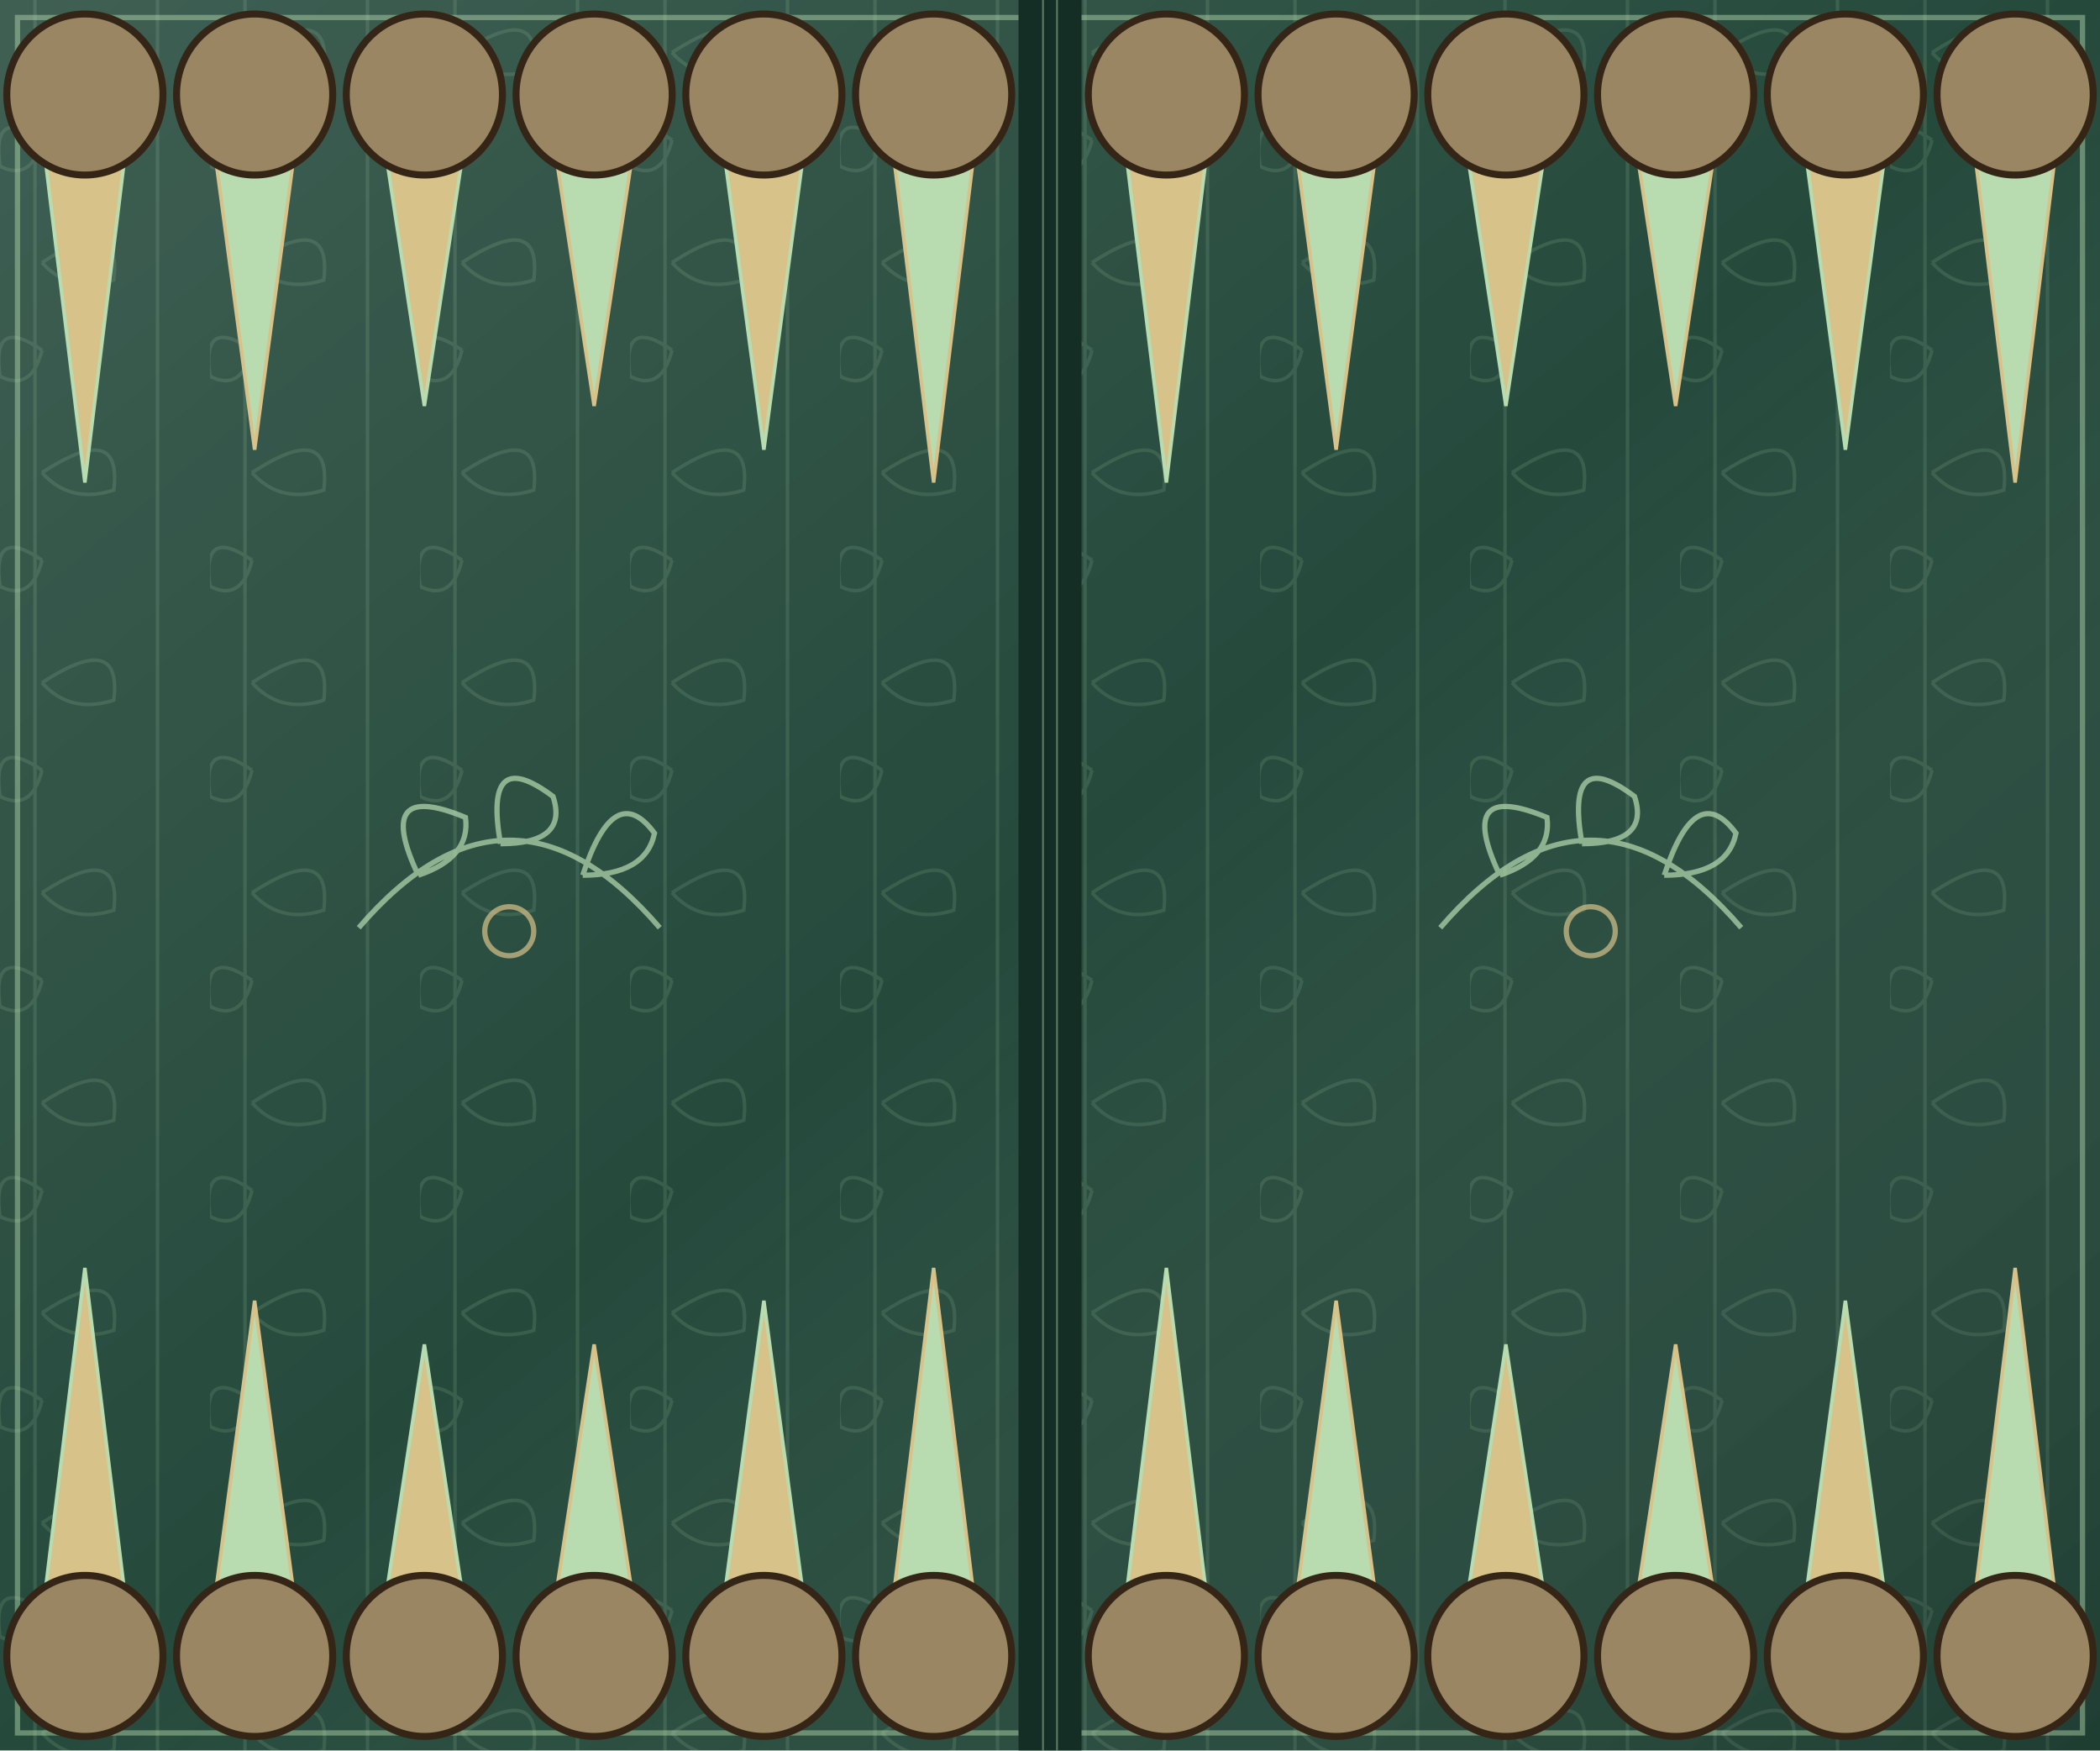
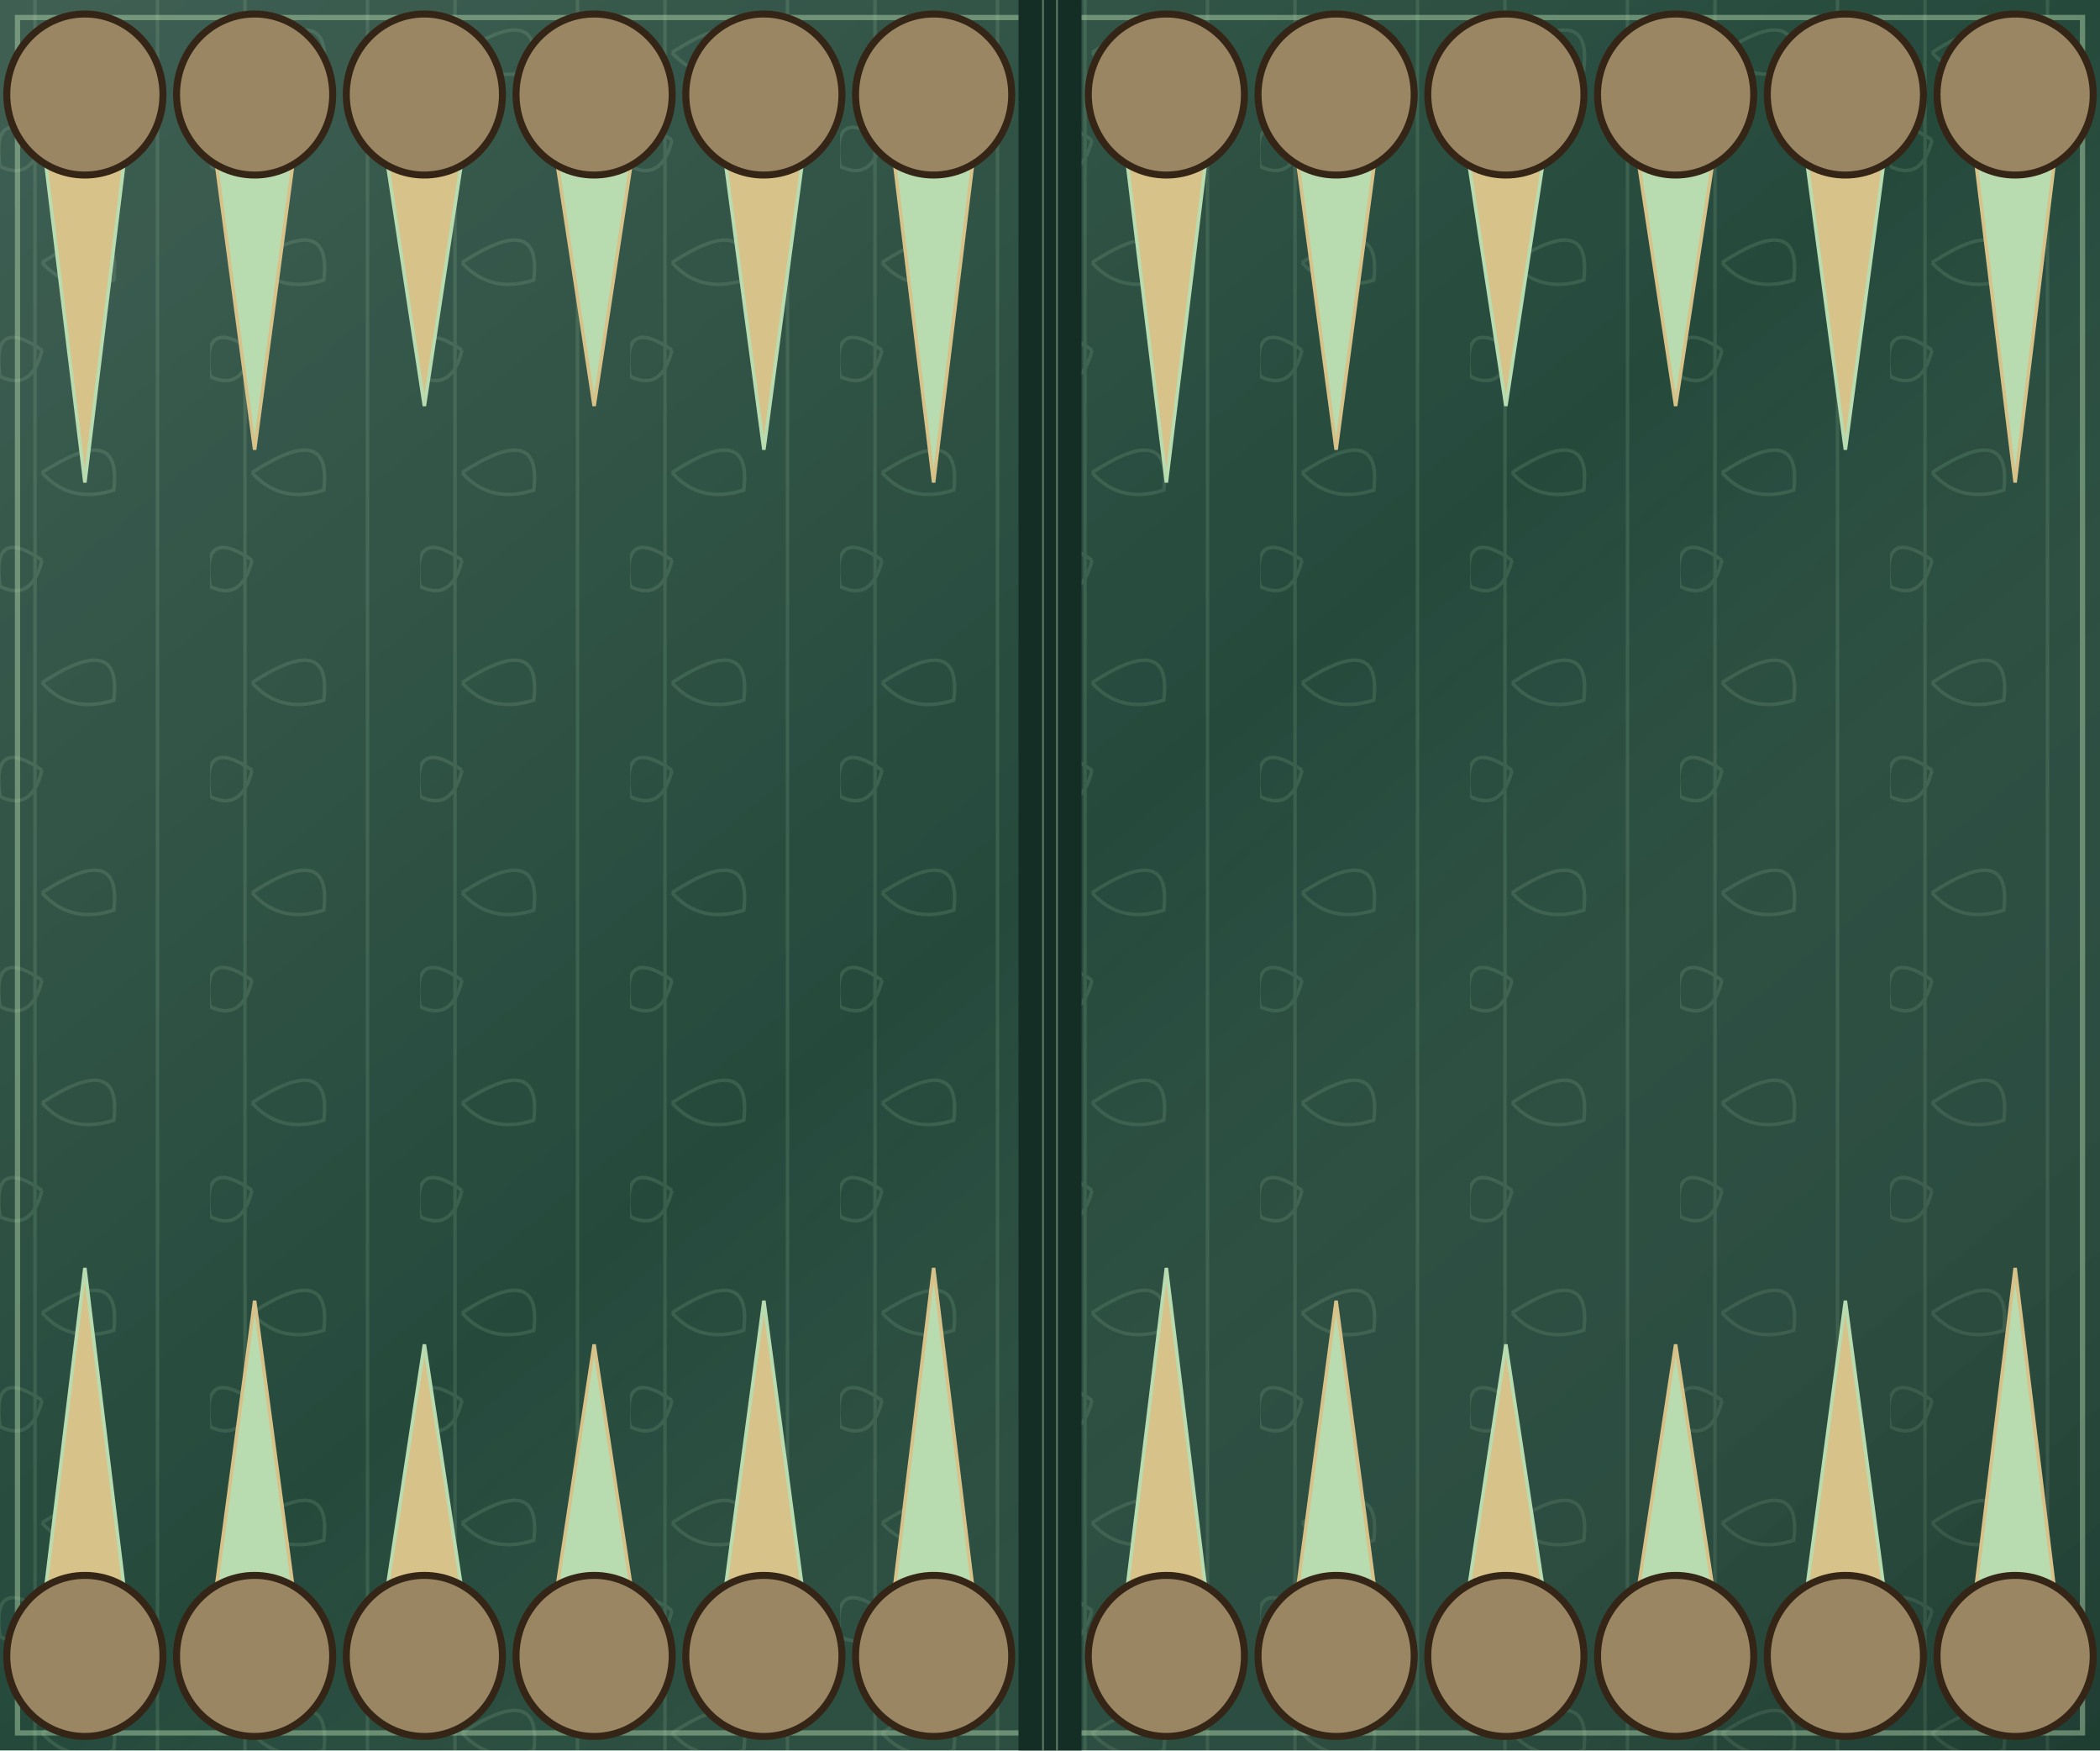
<svg xmlns="http://www.w3.org/2000/svg" viewBox="0 0 1200 1000" preserveAspectRatio="none">
  <defs>
    <pattern id="texture" width="120" height="120" patternUnits="userSpaceOnUse">
      <path d="M20 0V120M24 30Q70 0 65 40Q40 48 24 30M24 80Q-5 60 0 95Q18 104 24 80M90 0V120" fill="none" stroke="#b8dcb0" opacity=".14" stroke-width="2" />
    </pattern>
    <linearGradient id="sheen" x2="1" y2="1">
      <stop stop-color="#fff" stop-opacity=".12" />
      <stop offset=".5" stop-color="#fff" stop-opacity="0" />
      <stop offset="1" stop-color="#000" stop-opacity=".18" />
    </linearGradient>
  </defs>
  <rect width="1200" height="1000" fill="#254a3c" />
  <rect width="1200" height="1000" fill="url(#texture)" />
  <rect width="1200" height="1000" fill="url(#sheen)" />
  <path d="M10 10H1190V990H10Z" fill="none" stroke="#b8dcb0" stroke-opacity=".45" stroke-width="3" />
-   <g transform="translate(291 500)" opacity=".7">
-     <path d="M-86 30Q0-70 86 30M-52 0Q-78-55-25-33Q-22-10-52 0M-5-18Q-15-75 25-45Q34-18-5-18M42 0Q60-55 83-24Q78 0 42 0" fill="none" stroke="#b8dcb0" stroke-width="3" />
-     <circle cy="32" r="14" fill="none" stroke="#d7c28a" stroke-width="3" />
-   </g>
-   <g transform="translate(909 500)" opacity=".7">
-     <path d="M-86 30Q0-70 86 30M-52 0Q-78-55-25-33Q-22-10-52 0M-5-18Q-15-75 25-45Q34-18-5-18M42 0Q60-55 83-24Q78 0 42 0" fill="none" stroke="#b8dcb0" stroke-width="3" />
-     <circle cy="32" r="14" fill="none" stroke="#d7c28a" stroke-width="3" />
-   </g>
+   <g transform="translate(291 500)" opacity=".7" />
+   <g transform="translate(909 500)" opacity=".7" />
  <path d="M21.34 54H75.66L48.5 275.662Z" fill="#d7c28a" stroke="#b8dcb0" stroke-width="2" />
  <ellipse cx="48.5" cy="54" rx="44.62" ry="46" fill="#9a8663" stroke="#342516" stroke-width="4" />
  <path d="M118.34 54H172.66L145.5 256.93Z" fill="#b8dcb0" stroke="#d7c28a" stroke-width="2" />
  <ellipse cx="145.5" cy="54" rx="44.62" ry="46" fill="#9a8663" stroke="#342516" stroke-width="4" />
  <path d="M215.34 54H269.66L242.5 231.954Z" fill="#d7c28a" stroke="#b8dcb0" stroke-width="2" />
  <ellipse cx="242.5" cy="54" rx="44.62" ry="46" fill="#9a8663" stroke="#342516" stroke-width="4" />
  <path d="M312.34 54H366.66L339.5 231.954Z" fill="#b8dcb0" stroke="#d7c28a" stroke-width="2" />
  <ellipse cx="339.5" cy="54" rx="44.62" ry="46" fill="#9a8663" stroke="#342516" stroke-width="4" />
  <path d="M409.34 54H463.66L436.5 256.93Z" fill="#d7c28a" stroke="#b8dcb0" stroke-width="2" />
  <ellipse cx="436.5" cy="54" rx="44.62" ry="46" fill="#9a8663" stroke="#342516" stroke-width="4" />
  <path d="M506.34 54H560.66L533.5 275.662Z" fill="#b8dcb0" stroke="#d7c28a" stroke-width="2" />
  <ellipse cx="533.5" cy="54" rx="44.62" ry="46" fill="#9a8663" stroke="#342516" stroke-width="4" />
  <path d="M639.34 54H693.66L666.5 275.662Z" fill="#d7c28a" stroke="#b8dcb0" stroke-width="2" />
  <ellipse cx="666.5" cy="54" rx="44.62" ry="46" fill="#9a8663" stroke="#342516" stroke-width="4" />
  <path d="M736.34 54H790.66L763.5 256.93Z" fill="#b8dcb0" stroke="#d7c28a" stroke-width="2" />
  <ellipse cx="763.5" cy="54" rx="44.62" ry="46" fill="#9a8663" stroke="#342516" stroke-width="4" />
  <path d="M833.34 54H887.66L860.5 231.954Z" fill="#d7c28a" stroke="#b8dcb0" stroke-width="2" />
  <ellipse cx="860.5" cy="54" rx="44.62" ry="46" fill="#9a8663" stroke="#342516" stroke-width="4" />
  <path d="M930.34 54H984.66L957.5 231.954Z" fill="#b8dcb0" stroke="#d7c28a" stroke-width="2" />
  <ellipse cx="957.5" cy="54" rx="44.62" ry="46" fill="#9a8663" stroke="#342516" stroke-width="4" />
  <path d="M1027.34 54H1081.66L1054.5 256.93Z" fill="#d7c28a" stroke="#b8dcb0" stroke-width="2" />
  <ellipse cx="1054.5" cy="54" rx="44.62" ry="46" fill="#9a8663" stroke="#342516" stroke-width="4" />
  <path d="M1124.34 54H1178.66L1151.5 275.662Z" fill="#b8dcb0" stroke="#d7c28a" stroke-width="2" />
  <ellipse cx="1151.5" cy="54" rx="44.62" ry="46" fill="#9a8663" stroke="#342516" stroke-width="4" />
  <path d="M21.34 946H75.66L48.5 724.338Z" fill="#d7c28a" stroke="#b8dcb0" stroke-width="2" />
  <ellipse cx="48.5" cy="946" rx="44.62" ry="46" fill="#9a8663" stroke="#342516" stroke-width="4" />
  <path d="M118.34 946H172.66L145.5 743.07Z" fill="#b8dcb0" stroke="#d7c28a" stroke-width="2" />
  <ellipse cx="145.5" cy="946" rx="44.62" ry="46" fill="#9a8663" stroke="#342516" stroke-width="4" />
  <path d="M215.34 946H269.66L242.5 768.046Z" fill="#d7c28a" stroke="#b8dcb0" stroke-width="2" />
  <ellipse cx="242.5" cy="946" rx="44.62" ry="46" fill="#9a8663" stroke="#342516" stroke-width="4" />
  <path d="M312.34 946H366.66L339.5 768.046Z" fill="#b8dcb0" stroke="#d7c28a" stroke-width="2" />
  <ellipse cx="339.5" cy="946" rx="44.62" ry="46" fill="#9a8663" stroke="#342516" stroke-width="4" />
  <path d="M409.34 946H463.66L436.5 743.07Z" fill="#d7c28a" stroke="#b8dcb0" stroke-width="2" />
  <ellipse cx="436.5" cy="946" rx="44.62" ry="46" fill="#9a8663" stroke="#342516" stroke-width="4" />
  <path d="M506.34 946H560.66L533.5 724.338Z" fill="#b8dcb0" stroke="#d7c28a" stroke-width="2" />
  <ellipse cx="533.5" cy="946" rx="44.62" ry="46" fill="#9a8663" stroke="#342516" stroke-width="4" />
  <path d="M639.34 946H693.66L666.5 724.338Z" fill="#d7c28a" stroke="#b8dcb0" stroke-width="2" />
  <ellipse cx="666.5" cy="946" rx="44.62" ry="46" fill="#9a8663" stroke="#342516" stroke-width="4" />
  <path d="M736.34 946H790.66L763.5 743.07Z" fill="#b8dcb0" stroke="#d7c28a" stroke-width="2" />
  <ellipse cx="763.5" cy="946" rx="44.62" ry="46" fill="#9a8663" stroke="#342516" stroke-width="4" />
  <path d="M833.34 946H887.66L860.5 768.046Z" fill="#d7c28a" stroke="#b8dcb0" stroke-width="2" />
  <ellipse cx="860.5" cy="946" rx="44.62" ry="46" fill="#9a8663" stroke="#342516" stroke-width="4" />
  <path d="M930.34 946H984.66L957.5 768.046Z" fill="#b8dcb0" stroke="#d7c28a" stroke-width="2" />
  <ellipse cx="957.5" cy="946" rx="44.62" ry="46" fill="#9a8663" stroke="#342516" stroke-width="4" />
  <path d="M1027.34 946H1081.66L1054.5 743.07Z" fill="#d7c28a" stroke="#b8dcb0" stroke-width="2" />
  <ellipse cx="1054.5" cy="946" rx="44.62" ry="46" fill="#9a8663" stroke="#342516" stroke-width="4" />
  <path d="M1124.34 946H1178.66L1151.5 724.338Z" fill="#b8dcb0" stroke="#d7c28a" stroke-width="2" />
  <ellipse cx="1151.5" cy="946" rx="44.62" ry="46" fill="#9a8663" stroke="#342516" stroke-width="4" />
  <rect x="582" width="36" height="1000" fill="#142e26" />
  <path d="M596 0V1000M604 0V1000" stroke="#b8dcb0" stroke-opacity=".45" />
</svg>
